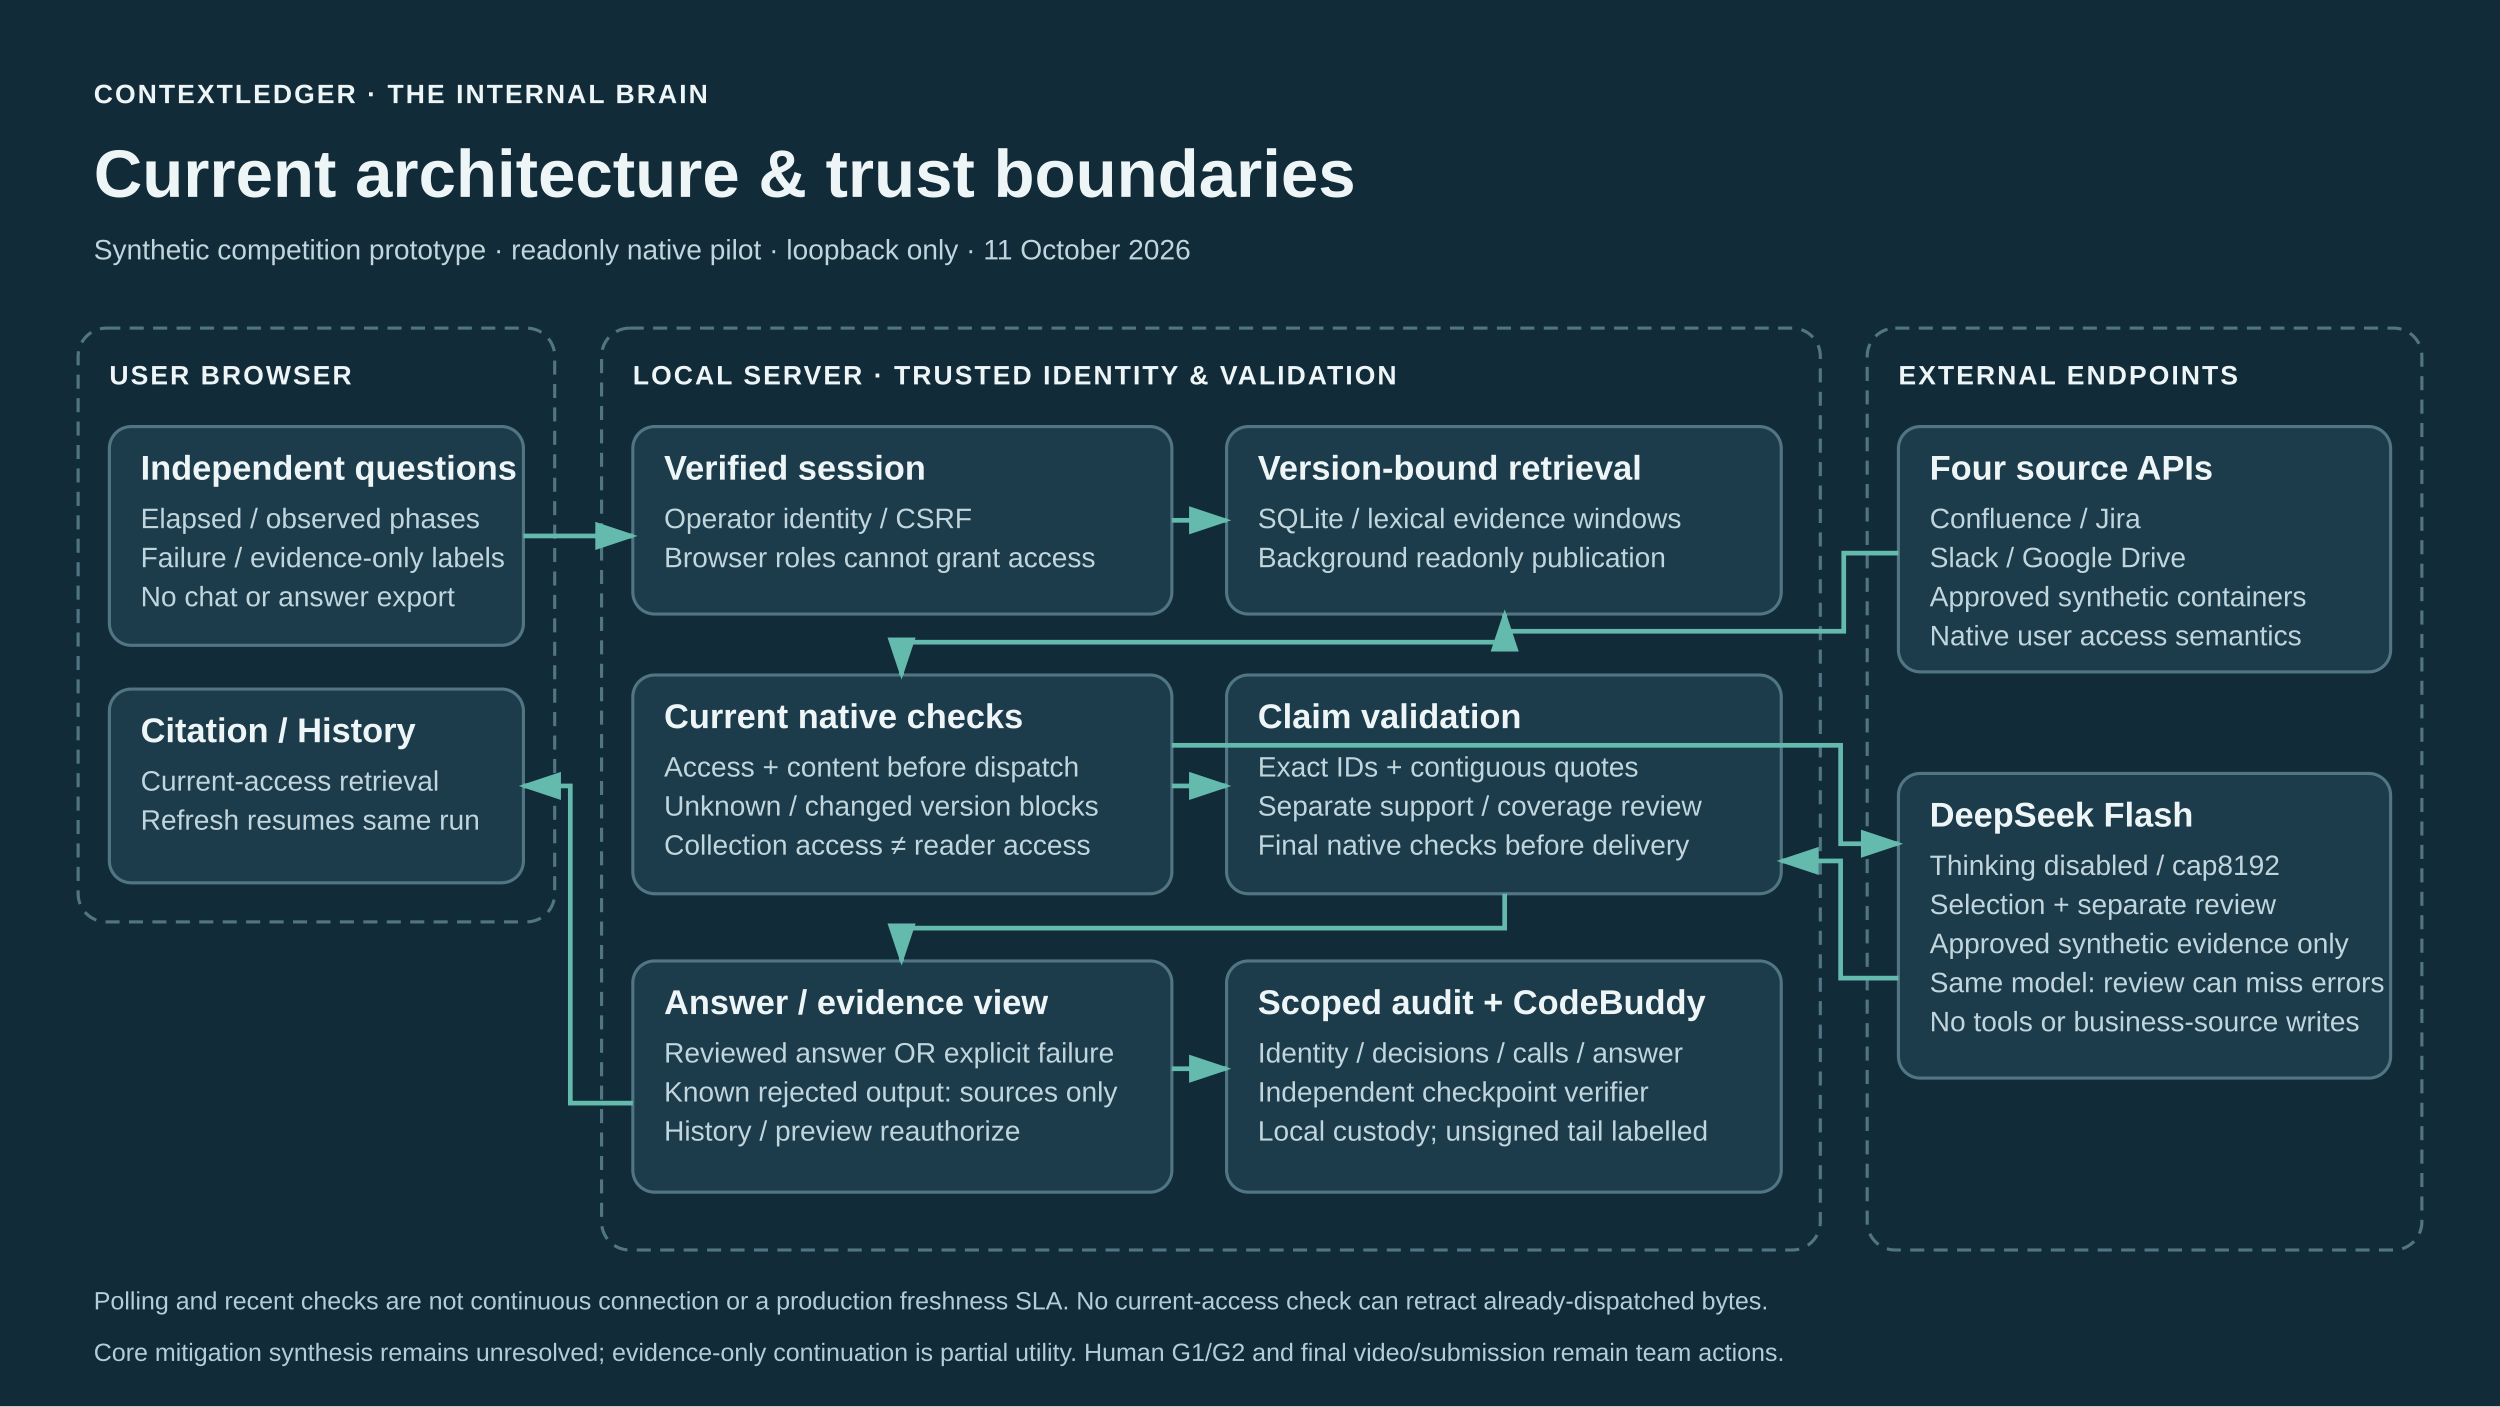
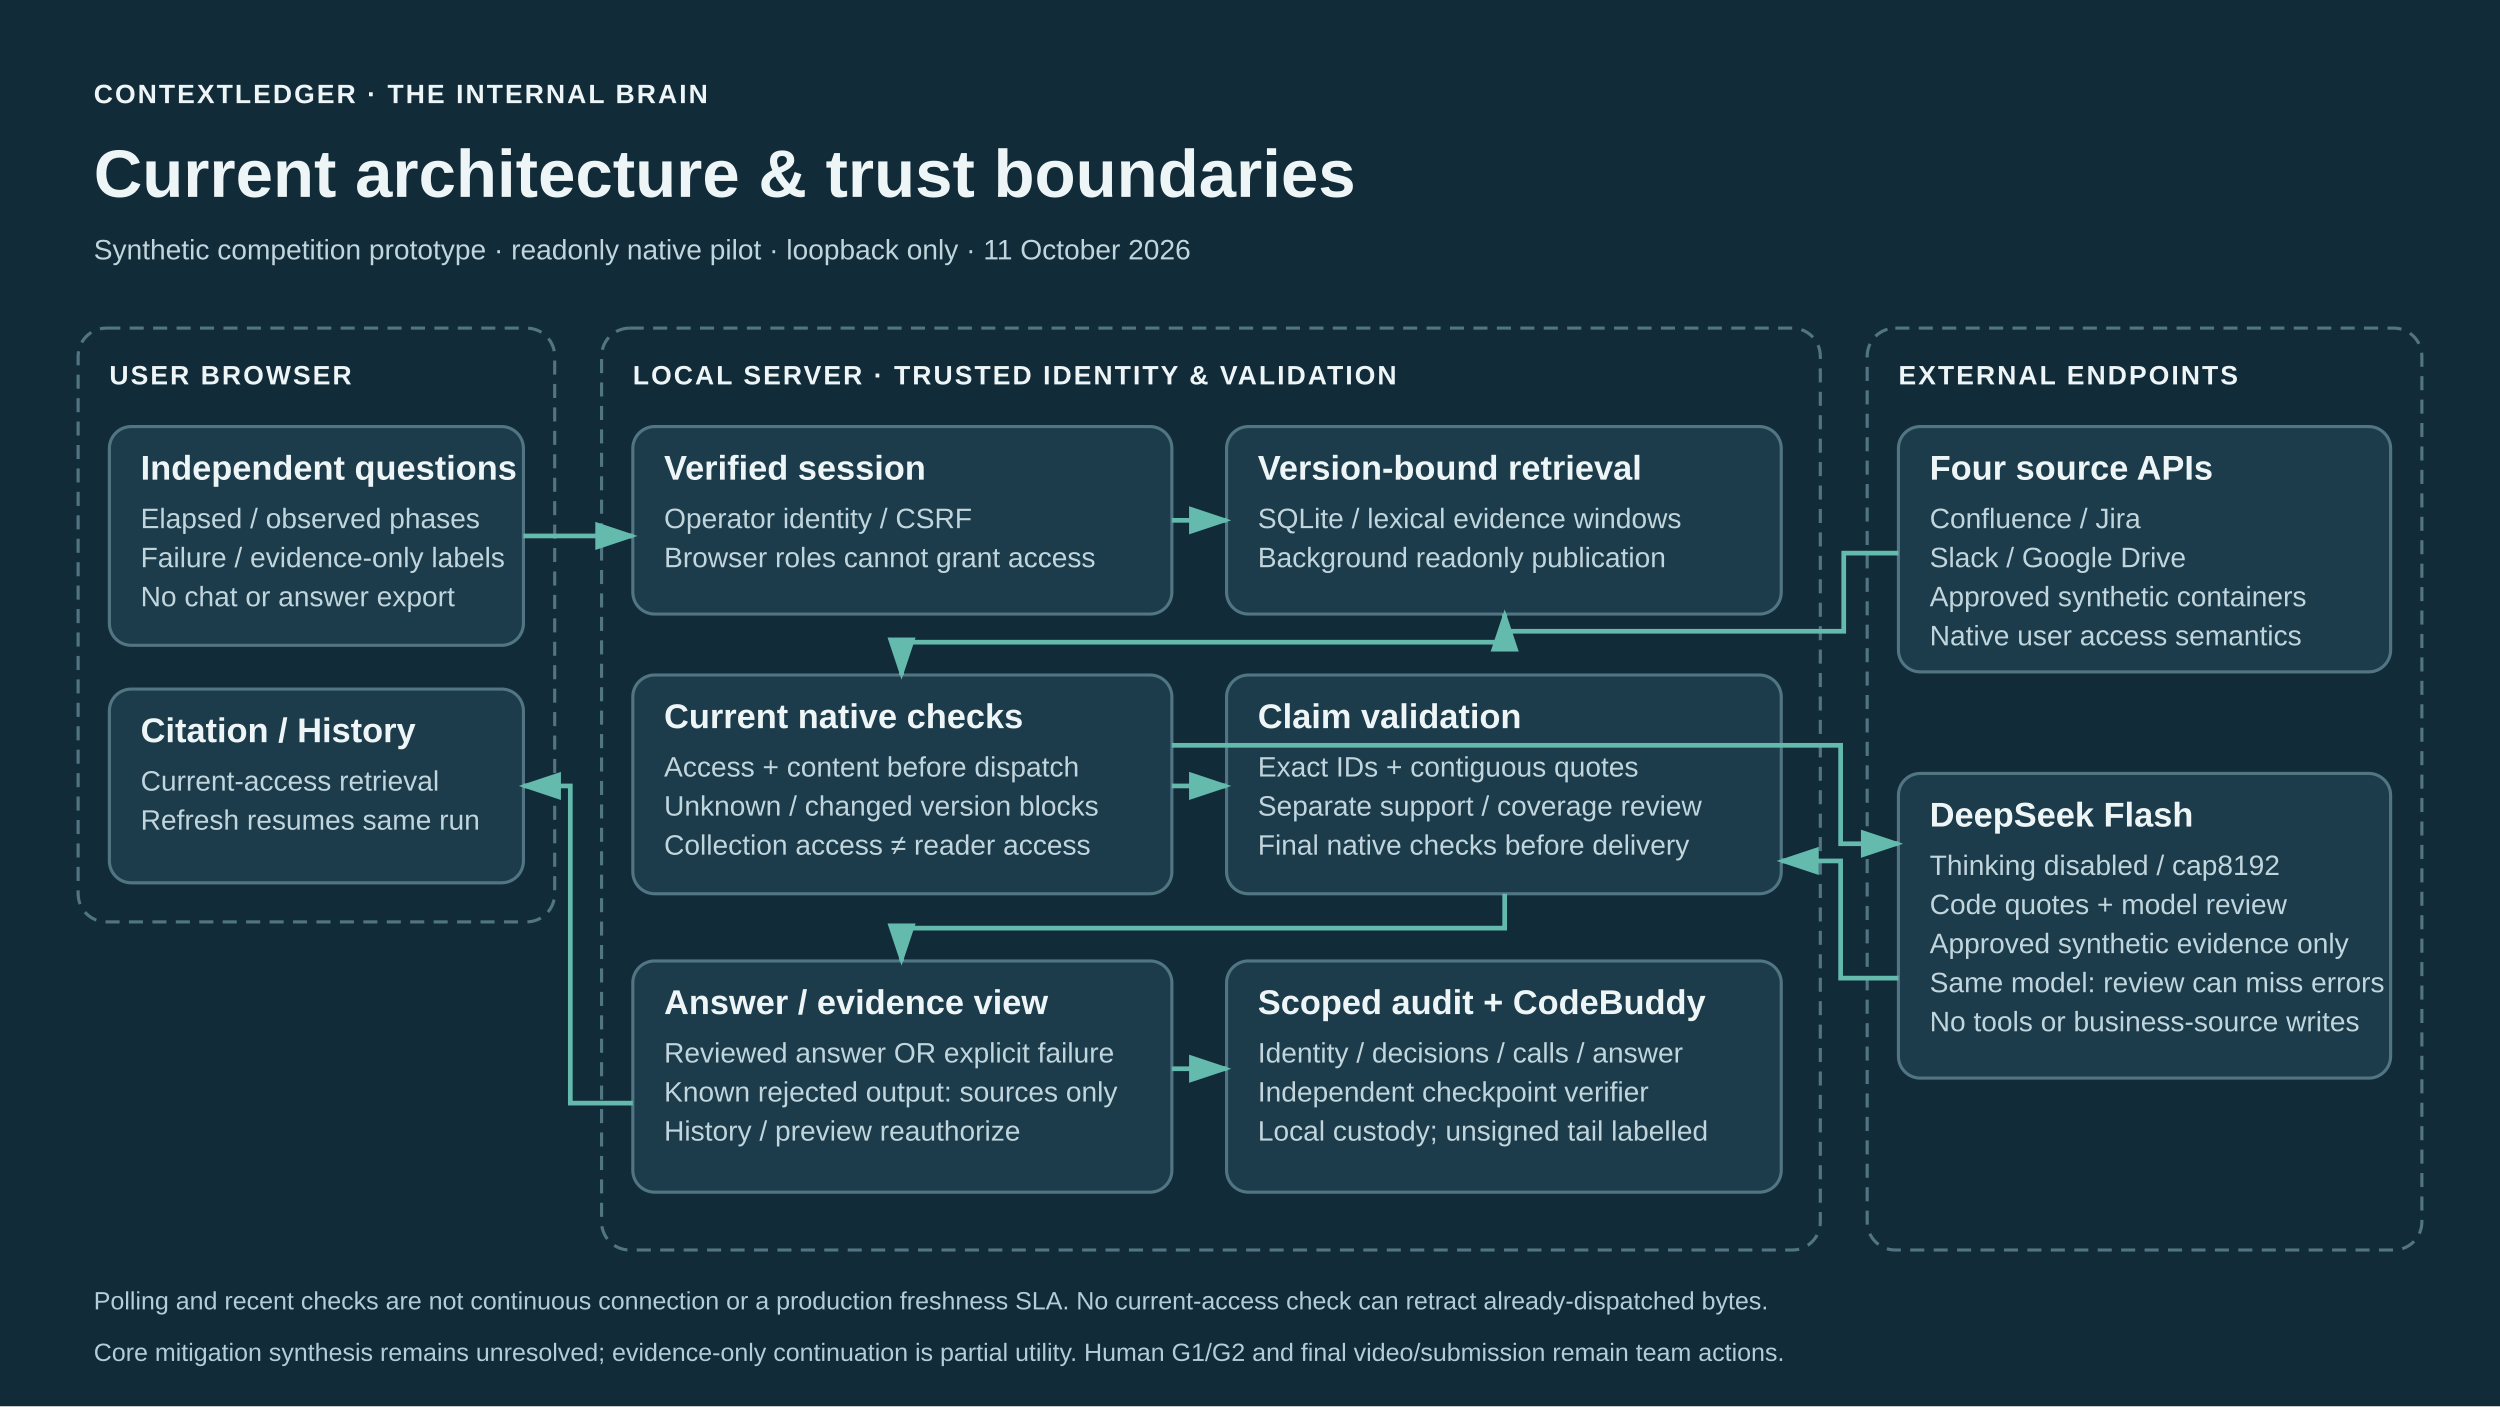
<svg xmlns="http://www.w3.org/2000/svg" width="1600" height="900" viewBox="0 0 1600 900">
  <defs>
    <marker id="arrow" markerWidth="10" markerHeight="10" refX="8" refY="3" orient="auto">
      <path d="M0,0 L0,6 L9,3 z" fill="#64baad" />
    </marker>
  </defs>
  <rect width="1600" height="900" fill="#112b38" />
  <style>text{font-family:Arial,sans-serif;fill:#eef5f6}.title{font-size:43px;font-weight:700}.label{font-size:17px;font-weight:700;letter-spacing:1.3px}.node{fill:#1c3b4b;stroke:#527584;stroke-width:2}.heading{font-size:22px;font-weight:700}.body{font-size:18px;fill:#c1d5dd}.small{font-size:16px;fill:#b3ced8}.edge{fill:none;stroke:#64baad;stroke-width:3;marker-end:url(#arrow)}.bound{fill:none;stroke:#527584;stroke-width:2;stroke-dasharray:9 6}</style>
  <text x="60" y="66" class="label">CONTEXTLEDGER · THE INTERNAL BRAIN</text>
  <text x="60" y="126" class="title">Current architecture &amp; trust boundaries</text>
  <text x="60" y="166" class="body">Synthetic competition prototype · readonly native pilot · loopback only · 11 October 2026</text>
  <rect class="bound" x="50" y="210" width="305" height="380" rx="18" />
  <text class="label" x="70" y="246">USER BROWSER</text>
  <rect class="node" x="70" y="273" width="265" height="140" rx="14" />
  <text class="heading" x="90" y="307">Independent questions</text>
  <text class="body" x="90" y="338">Elapsed / observed phases</text>
  <text class="body" x="90" y="363">Failure / evidence-only labels</text>
  <text class="body" x="90" y="388">No chat or answer export</text>
  <rect class="node" x="70" y="441" width="265" height="124" rx="14" />
  <text class="heading" x="90" y="475">Citation / History</text>
  <text class="body" x="90" y="506">Current-access retrieval</text>
  <text class="body" x="90" y="531">Refresh resumes same run</text>
  <rect class="bound" x="385" y="210" width="780" height="590" rx="18" />
  <text class="label" x="405" y="246">LOCAL SERVER · TRUSTED IDENTITY &amp; VALIDATION</text>
  <rect class="node" x="405" y="273" width="345" height="120" rx="14" />
  <text class="heading" x="425" y="307">Verified session</text>
  <text class="body" x="425" y="338">Operator identity / CSRF</text>
  <text class="body" x="425" y="363">Browser roles cannot grant access</text>
  <rect class="node" x="785" y="273" width="355" height="120" rx="14" />
  <text class="heading" x="805" y="307">Version-bound retrieval</text>
  <text class="body" x="805" y="338">SQLite / lexical evidence windows</text>
  <text class="body" x="805" y="363">Background readonly publication</text>
  <rect class="node" x="405" y="432" width="345" height="140" rx="14" />
  <text class="heading" x="425" y="466">Current native checks</text>
  <text class="body" x="425" y="497">Access + content before dispatch</text>
  <text class="body" x="425" y="522">Unknown / changed version blocks</text>
  <text class="body" x="425" y="547">Collection access ≠ reader access</text>
  <rect class="node" x="785" y="432" width="355" height="140" rx="14" />
  <text class="heading" x="805" y="466">Claim validation</text>
  <text class="body" x="805" y="497">Exact IDs + contiguous quotes</text>
  <text class="body" x="805" y="522">Separate support / coverage review</text>
  <text class="body" x="805" y="547">Final native checks before delivery</text>
  <rect class="node" x="405" y="615" width="345" height="148" rx="14" />
  <text class="heading" x="425" y="649">Answer / evidence view</text>
  <text class="body" x="425" y="680">Reviewed answer OR explicit failure</text>
  <text class="body" x="425" y="705">Known rejected output: sources only</text>
  <text class="body" x="425" y="730">History / preview reauthorize</text>
  <rect class="node" x="785" y="615" width="355" height="148" rx="14" />
  <text class="heading" x="805" y="649">Scoped audit + CodeBuddy</text>
  <text class="body" x="805" y="680">Identity / decisions / calls / answer</text>
  <text class="body" x="805" y="705">Independent checkpoint verifier</text>
  <text class="body" x="805" y="730">Local custody; unsigned tail labelled</text>
  <rect class="bound" x="1195" y="210" width="355" height="590" rx="18" />
  <text class="label" x="1215" y="246">EXTERNAL ENDPOINTS</text>
  <rect class="node" x="1215" y="273" width="315" height="157" rx="14" />
  <text class="heading" x="1235" y="307">Four source APIs</text>
  <text class="body" x="1235" y="338">Confluence / Jira</text>
  <text class="body" x="1235" y="363">Slack / Google Drive</text>
  <text class="body" x="1235" y="388">Approved synthetic containers</text>
  <text class="body" x="1235" y="413">Native user access semantics</text>
  <rect class="node" x="1215" y="495" width="315" height="195" rx="14" />
  <text class="heading" x="1235" y="529">DeepSeek Flash</text>
  <text class="body" x="1235" y="560">Thinking disabled / cap8192</text>
-   <text class="body" x="1235" y="585">Selection + separate review</text>
+   <text class="body" x="1235" y="585">Code quotes + model review</text>
  <text class="body" x="1235" y="610">Approved synthetic evidence only</text>
  <text class="body" x="1235" y="635">Same model: review can miss errors</text>
  <text class="body" x="1235" y="660">No tools or business-source writes</text>
  <path class="edge" d="M335 343 H405" />
  <path class="edge" d="M750 333 H785" />
  <path class="edge" d="M1215 354 H1180 V404 H963 V393" />
  <path class="edge" d="M963 393 V411 H577 V432" />
  <path class="edge" d="M750 503 H785" />
  <path class="edge" d="M750 477 H1178 V540 H1215" />
  <path class="edge" d="M1215 626 H1178 V551 H1140" />
  <path class="edge" d="M963 572 V594 H577 V615" />
  <path class="edge" d="M750 684 H785" />
  <path class="edge" d="M405 706 H365 V503 H335" />
  <text x="60" y="838" class="small">Polling and recent checks are not continuous connection or a production freshness SLA. No current-access check can retract already-dispatched bytes.</text>
  <text x="60" y="871" class="small">Core mitigation synthesis remains unresolved; evidence-only continuation is partial utility. Human G1/G2 and final video/submission remain team actions.</text>
</svg>
